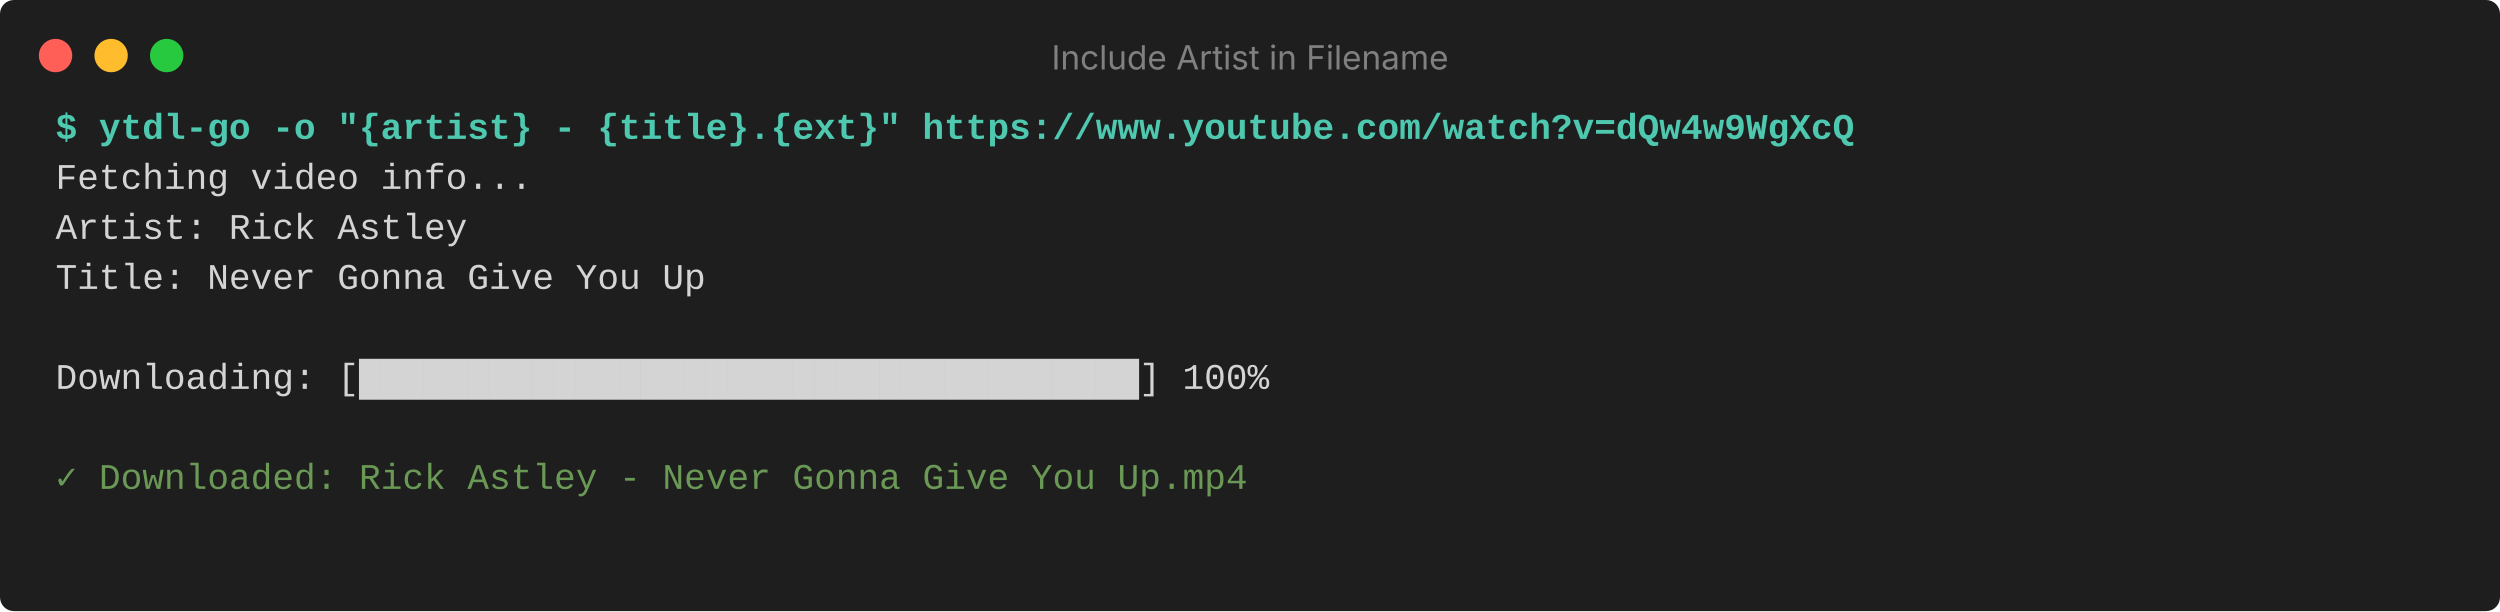
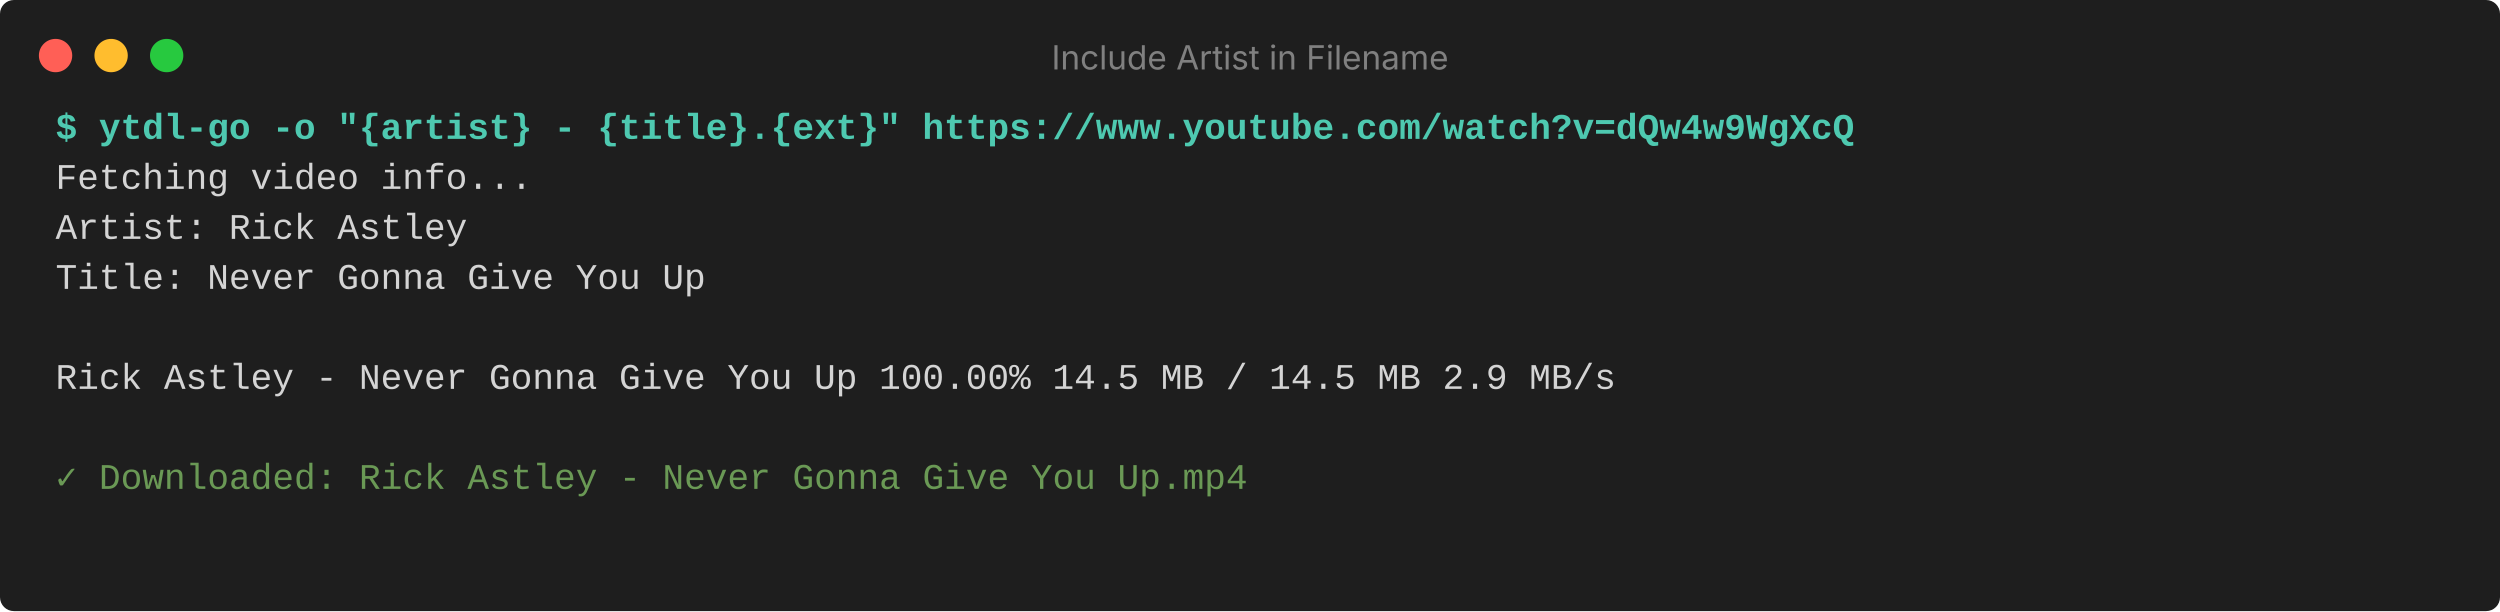
<svg xmlns="http://www.w3.org/2000/svg" width="900" height="220" viewBox="0 0 900 220">
  <defs>
    <style>
      .terminal-bg { fill: #1e1e1e; }
      .terminal-text { fill: #d4d4d4; font-family: 'Consolas', 'Monaco', 'Courier New', monospace; font-size: 13px; }
      .terminal-prompt { fill: #4ec9b0; font-weight: bold; font-family: 'Consolas', 'Monaco', 'Courier New', monospace; font-size: 13px; }
      .terminal-success { fill: #6a9955; font-family: 'Consolas', 'Monaco', 'Courier New', monospace; font-size: 13px; }
      .terminal-info { fill: #569cd6; font-family: 'Consolas', 'Monaco', 'Courier New', monospace; font-size: 13px; }
      .terminal-error { fill: #f48771; font-family: 'Consolas', 'Monaco', 'Courier New', monospace; font-size: 13px; }
      .terminal-warning { fill: #ce9178; font-family: 'Consolas', 'Monaco', 'Courier New', monospace; font-size: 13px; }
      .terminal-header { fill: #808080; font-size: 12px; font-family: -apple-system, BlinkMacSystemFont, 'Segoe UI', sans-serif; }
    </style>
  </defs>
  <rect class="terminal-bg" width="900" height="220" rx="5" />
  <circle cx="20" cy="20" r="6" fill="#ff5f56" />
  <circle cx="40" cy="20" r="6" fill="#ffbd2e" />
  <circle cx="60" cy="20" r="6" fill="#27c93f" />
  <text class="terminal-header" x="450" y="25" text-anchor="middle">Include Artist in Filename</text>
  <text class="terminal-prompt" x="20" y="50">$ ytdl-go -o "{artist} - {title}.{ext}" https://www.youtube.com/watch?v=dQw4w9WgXcQ</text>
  <text class="terminal-text" x="20" y="68">Fetching video info...</text>
  <text class="terminal-text" x="20" y="86">Artist: Rick Astley</text>
  <text class="terminal-text" x="20" y="104">Title: Never Gonna Give You Up</text>
  <text class="terminal-text" x="20" y="122" />
-   <text class="terminal-text" x="20" y="140">Downloading: [████████████████████████████████████] 100%</text>
+   <text class="terminal-text" x="20" y="140">Rick Astley - Never Gonna Give You Up 100.00%   14.5 MB /   14.5 MB   2.9 MB/s</text>
  <text class="terminal-text" x="20" y="158" />
  <text class="terminal-success" x="20" y="176">✓ Downloaded: Rick Astley - Never Gonna Give You Up.mp4</text>
</svg>
